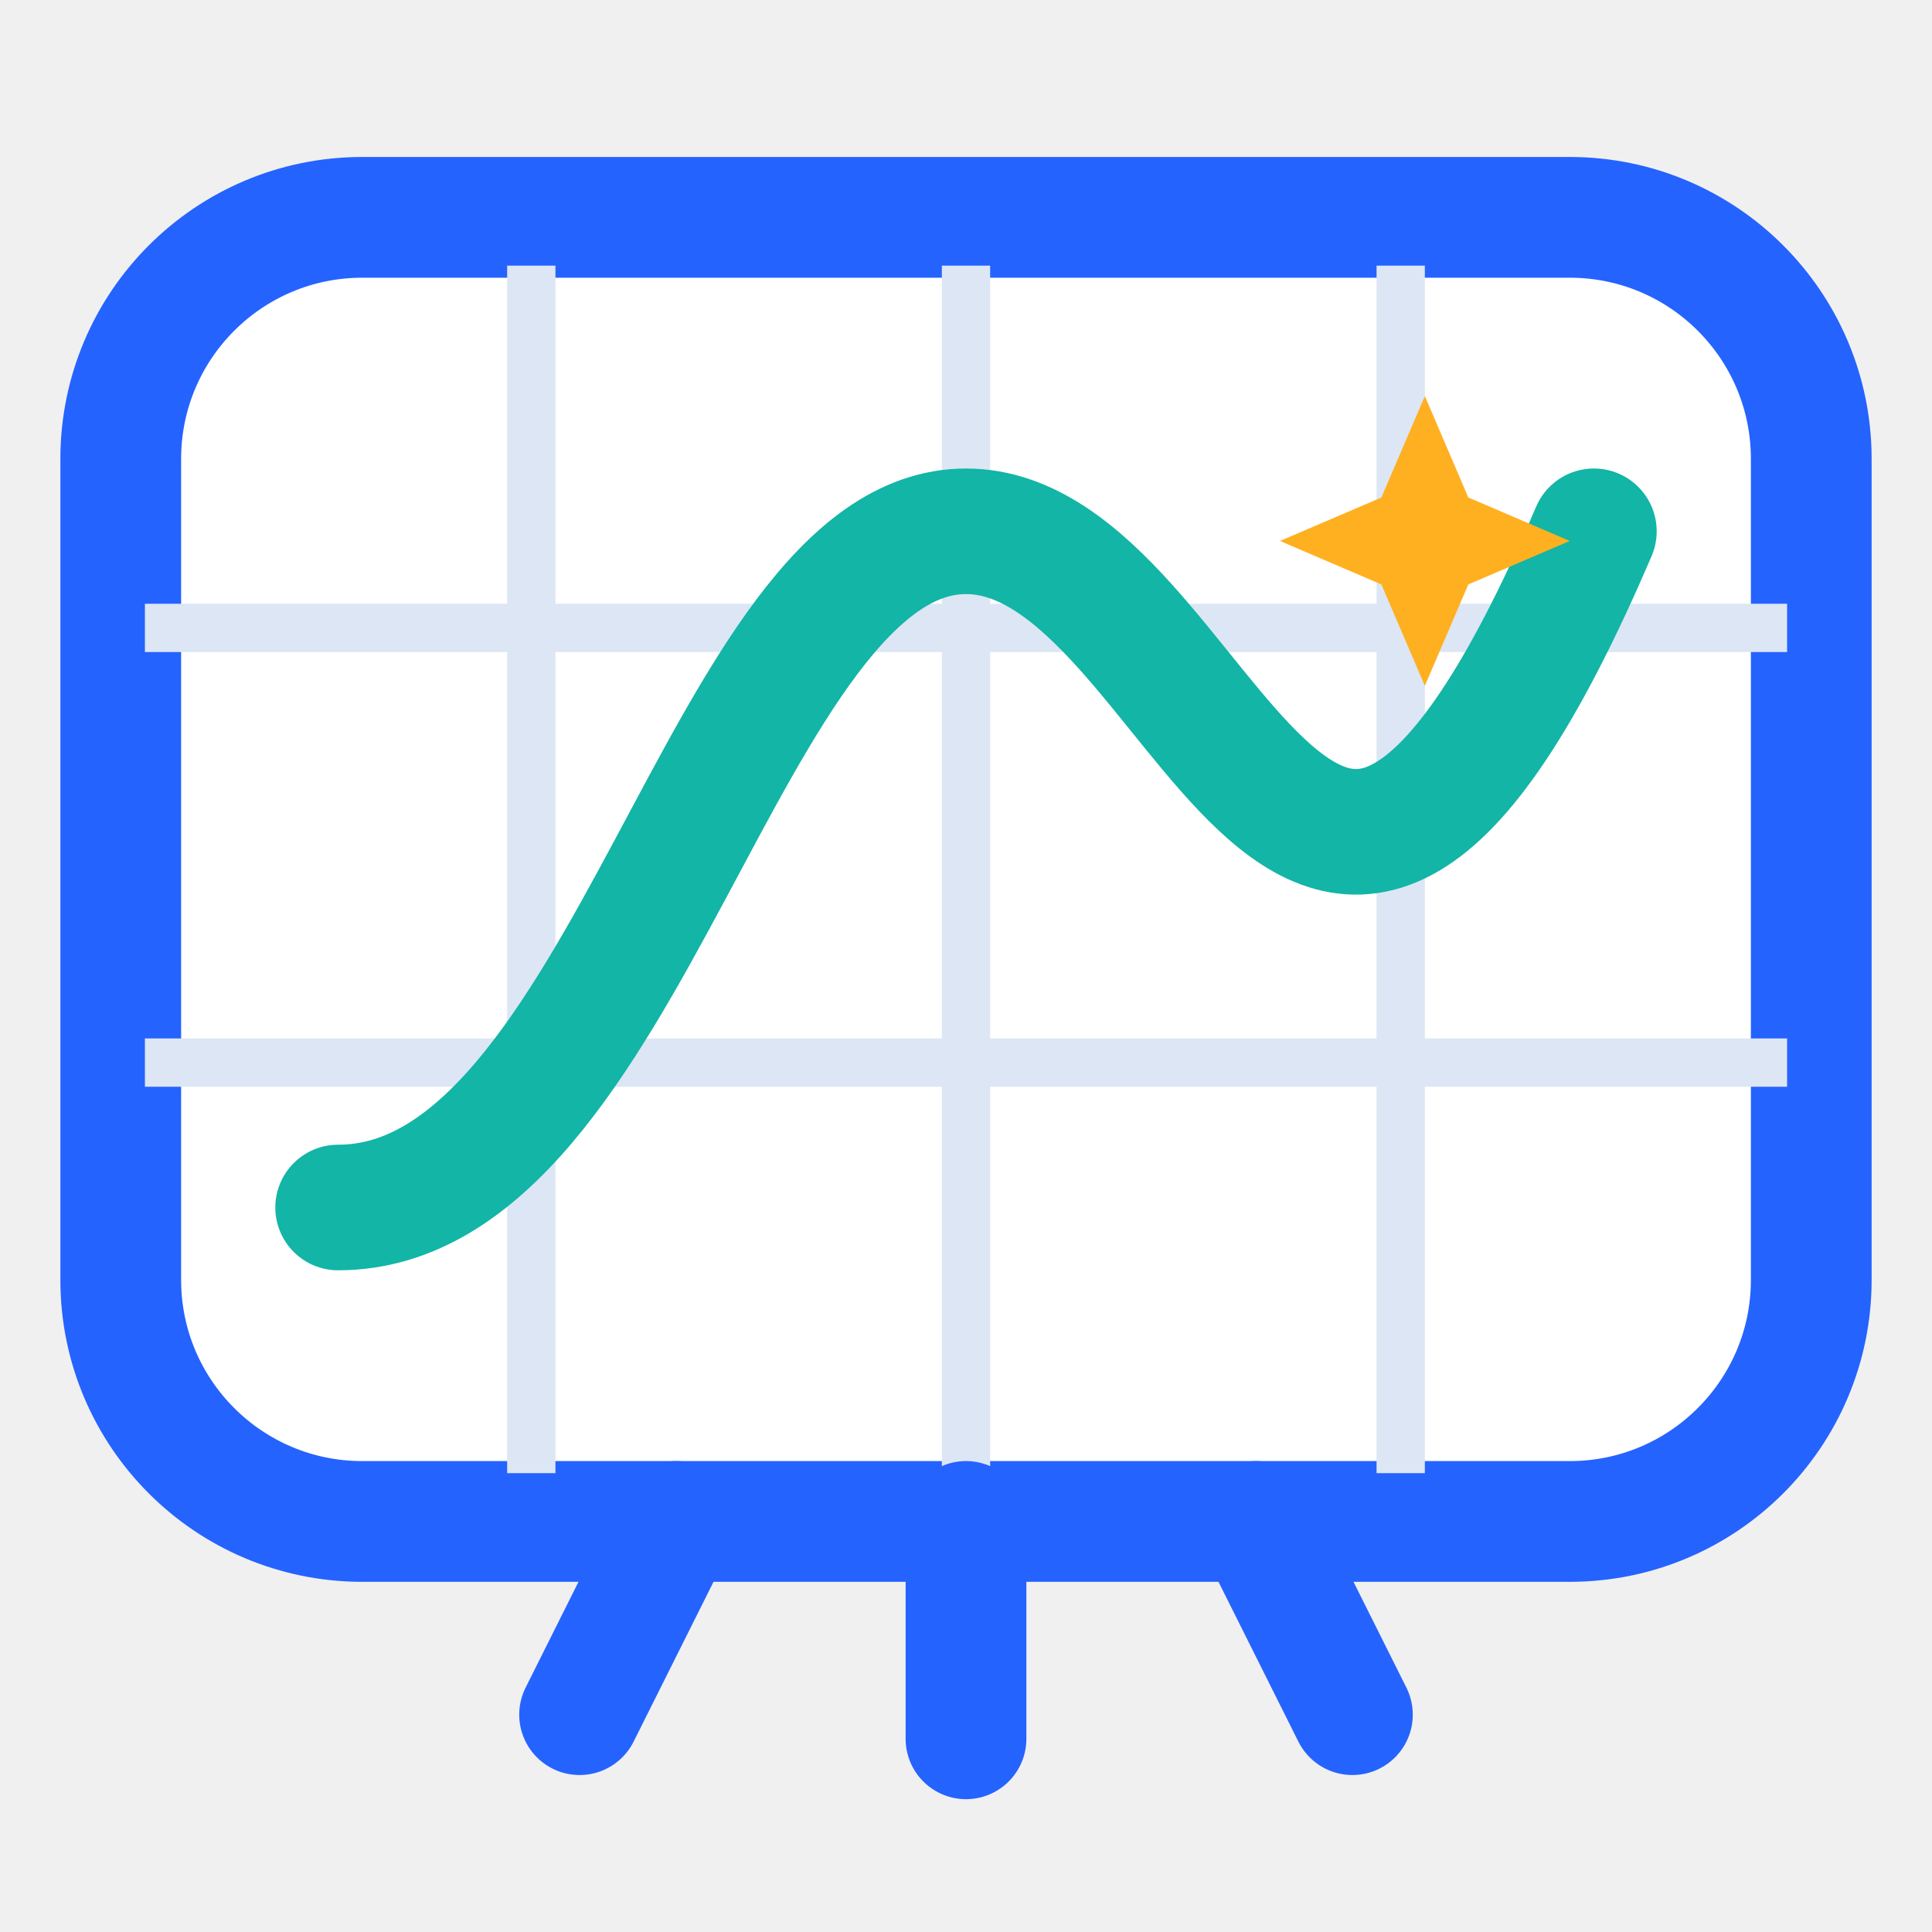
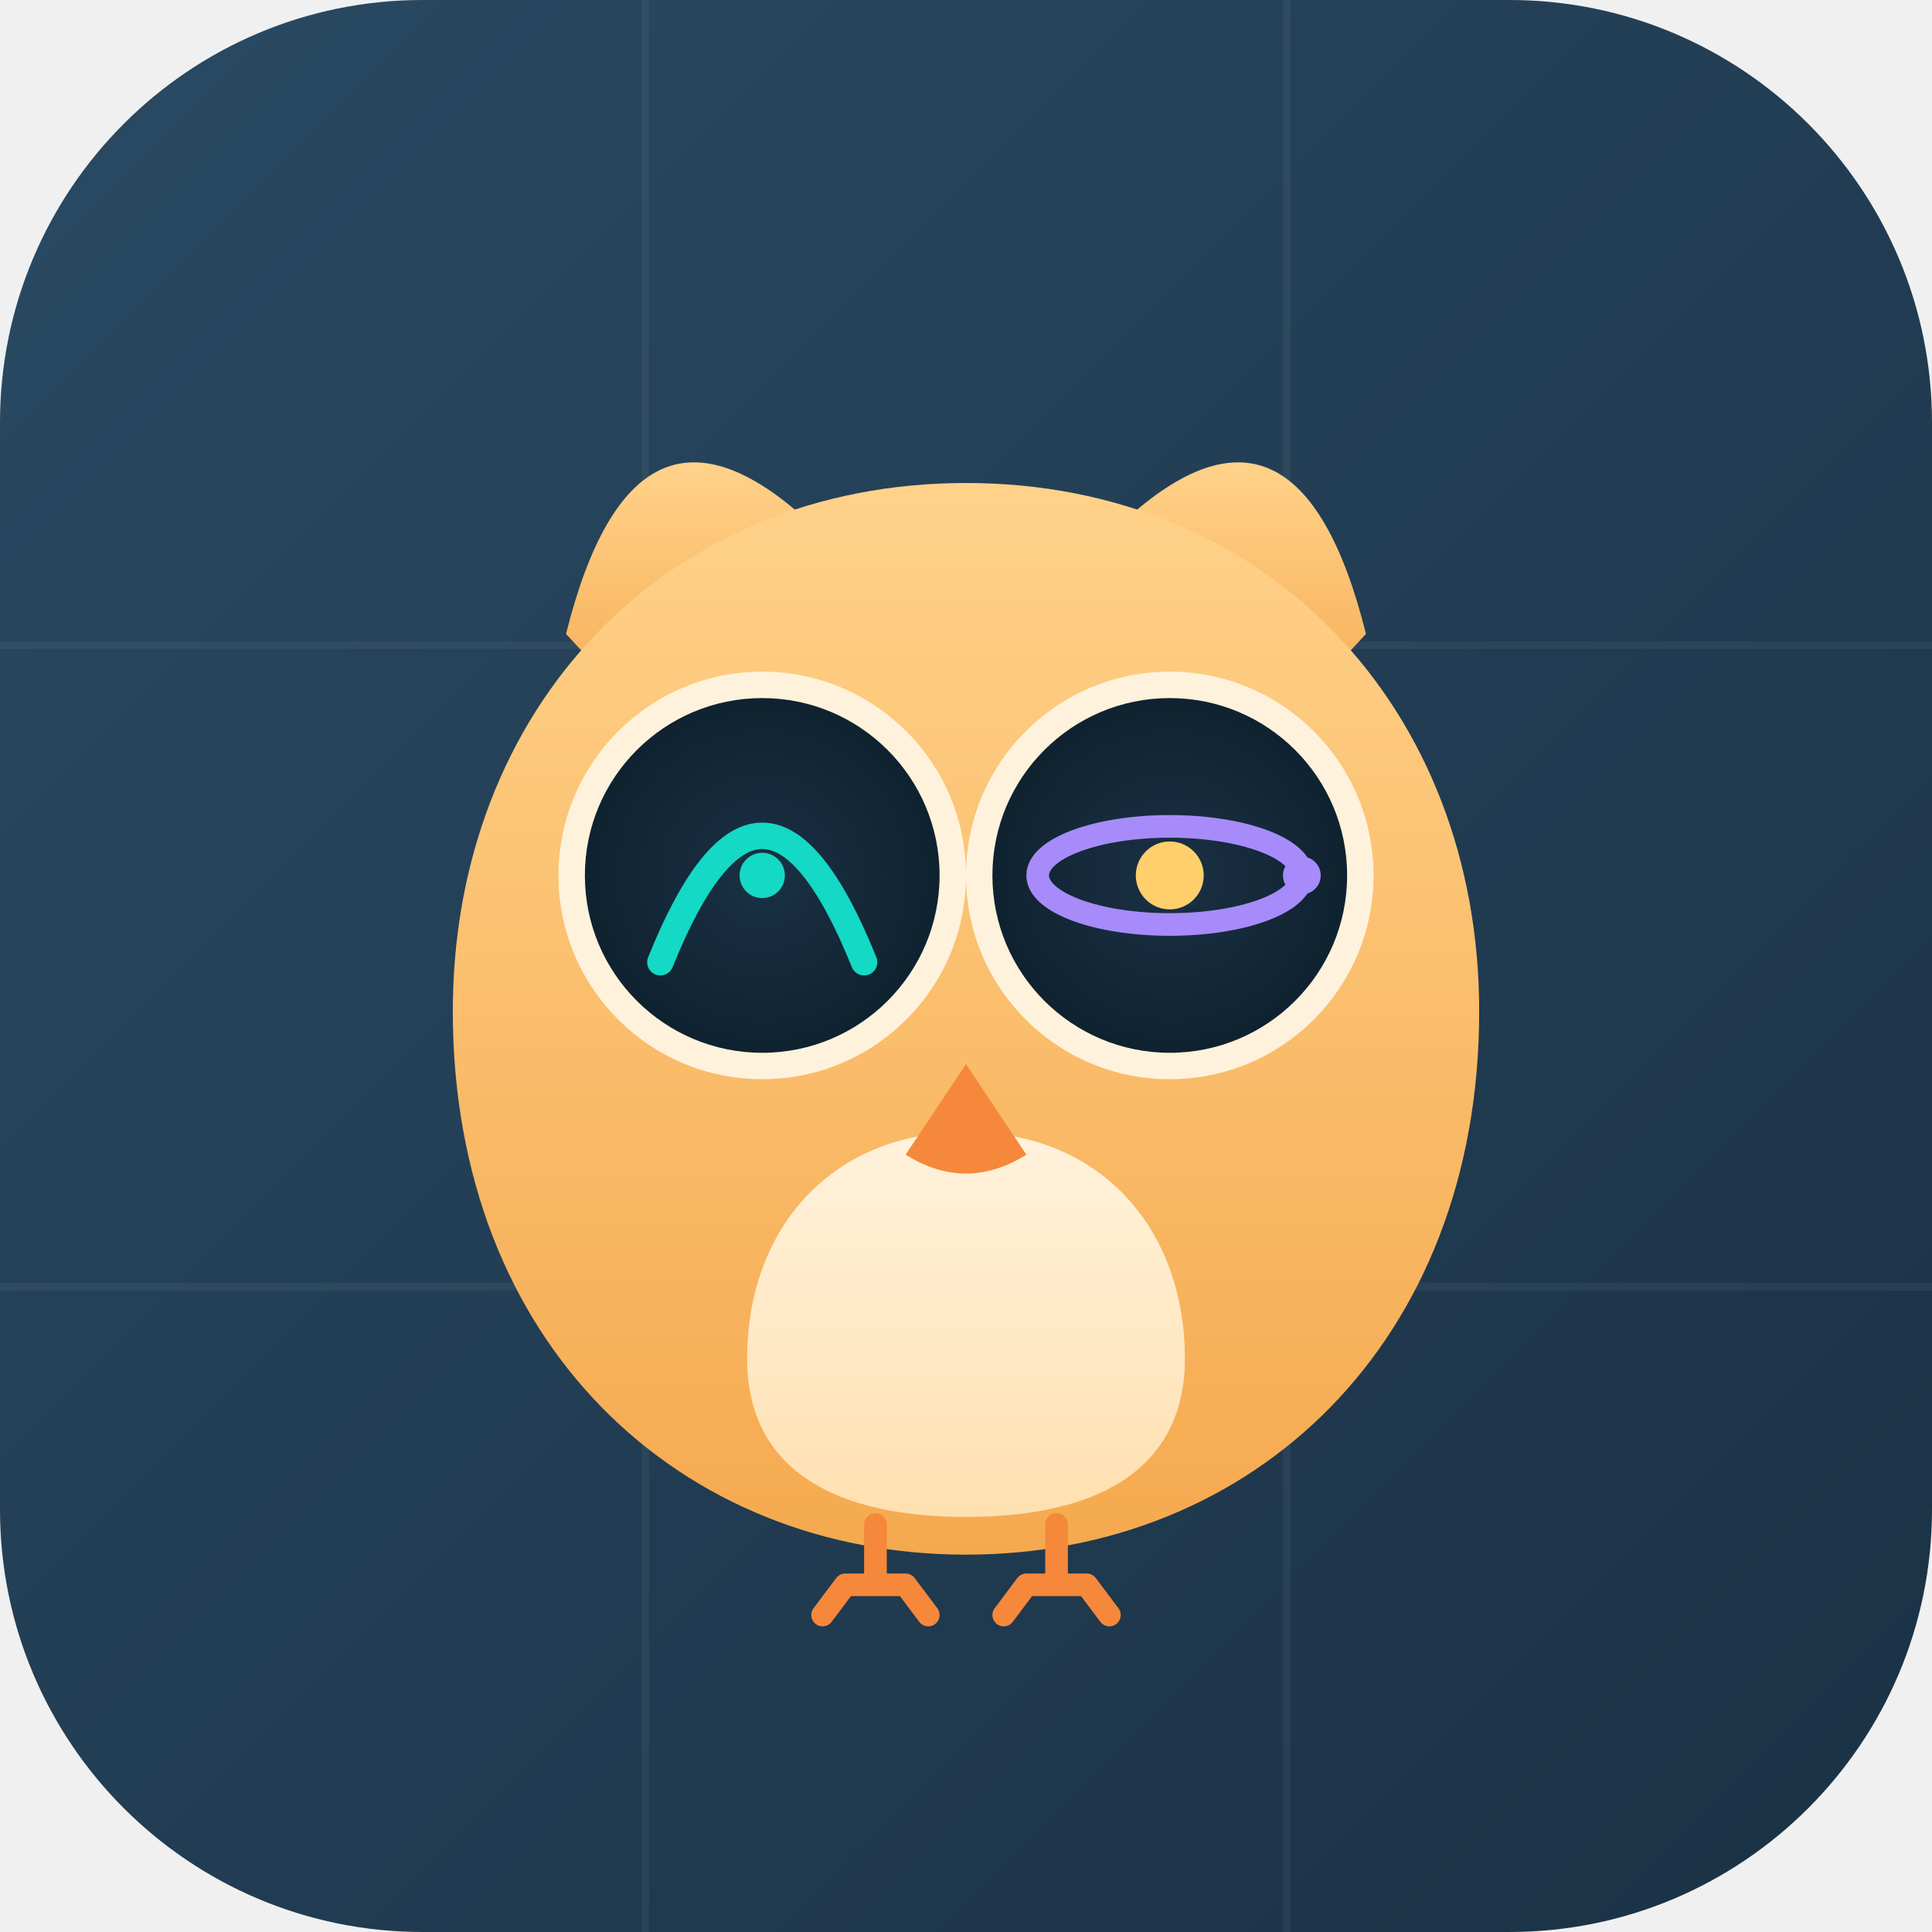
- <svg xmlns="http://www.w3.org/2000/svg" width="40" height="40" viewBox="0 0 40 40" fill="none" role="img" aria-label="Boardsy">
-   <rect x="2.5" y="4.5" width="35" height="27" rx="5" fill="#ffffff" stroke="#2563ff" stroke-width="2.5" />
-   <path d="M11 5.5V30.5 M20 5.5V30.5 M29 5.5V30.5 M3 13H37 M3 22H37" stroke="#dce6f5" stroke-width="1" />
-   <path d="M7 25 C 13 25, 15 11, 20 11 S 27 25, 33 11" stroke="#12b5a6" stroke-width="2.6" stroke-linecap="round" fill="none" />
-   <path d="M29.5 8.2l.9 2.1 2.1.9-2.1.9-.9 2.1-.9-2.1-2.1-.9 2.1-.9z" fill="#ffb020" />
-   <path d="M14 31.5l-2 4 M26 31.5l2 4 M20 31.5V36" stroke="#2563ff" stroke-width="2.5" stroke-linecap="round" />
+ <svg xmlns="http://www.w3.org/2000/svg" width="512" height="512" viewBox="0 0 512 512">
+   <defs>
+     <linearGradient id="bg" x1="0" y1="0" x2="1" y2="1">
+       <stop offset="0" stop-color="#2a4a63" />
+       <stop offset="1" stop-color="#1a3145" />
+     </linearGradient>
+     <linearGradient id="owl" x1="0" y1="0" x2="0" y2="1">
+       <stop offset="0" stop-color="#ffd28a" />
+       <stop offset="1" stop-color="#f5a94e" />
+     </linearGradient>
+     <linearGradient id="belly" x1="0" y1="0" x2="0" y2="1">
+       <stop offset="0" stop-color="#fff2dc" />
+       <stop offset="1" stop-color="#ffe0b0" />
+     </linearGradient>
+     <radialGradient id="eyeGlow" cx="0.5" cy="0.5" r="0.5">
+       <stop offset="0" stop-color="#1a3145" />
+       <stop offset="1" stop-color="#0f2230" />
+     </radialGradient>
+   </defs>
+   <rect x="0" y="0" width="512" height="512" rx="112" fill="url(#bg)" />
+   <g stroke="#ffffff" stroke-opacity="0.05" stroke-width="2">
+     <line x1="0" y1="171" x2="512" y2="171" />
+     <line x1="0" y1="341" x2="512" y2="341" />
+     <line x1="171" y1="0" x2="171" y2="512" />
+     <line x1="341" y1="0" x2="341" y2="512" />
+   </g>
+   <path d="M150 168 Q168 96 214 138 Q186 158 176 196 Z" fill="url(#owl)" />
+   <path d="M362 168 Q344 96 298 138 Q326 158 336 196 Z" fill="url(#owl)" />
+   <path d="M256 128            C336 128 392 188 392 268            C392 356 332 412 256 412            C180 412 120 356 120 268            C120 188 176 128 256 128 Z" fill="url(#owl)" />
+   <path d="M256 300            C292 300 314 326 314 360            C314 390 290 402 256 402            C222 402 198 390 198 360            C198 326 220 300 256 300 Z" fill="url(#belly)" />
+   <circle cx="202" cy="232" r="54" fill="#fff2dc" />
+   <circle cx="202" cy="232" r="47" fill="url(#eyeGlow)" />
+   <path d="M175 255 Q202 188 229 255" fill="none" stroke="#14d9c4" stroke-width="7" stroke-linecap="round" />
+   <circle cx="202" cy="232" r="6" fill="#14d9c4" />
+   <circle cx="310" cy="232" r="54" fill="#fff2dc" />
+   <circle cx="310" cy="232" r="47" fill="url(#eyeGlow)" />
+   <ellipse cx="310" cy="232" rx="35" ry="13" fill="none" stroke="#a78bfa" stroke-width="6" />
+   <circle cx="310" cy="232" r="9" fill="#ffcf6b" />
+   <circle cx="345" cy="232" r="5" fill="#a78bfa" />
+   <path d="M256 282 L272 306 Q256 316 240 306 Z" fill="#f5883a" />
+   <path d="M232 404 l0 16 M224 420 l16 0 M224 420 l-6 8 M240 420 l6 8" stroke="#f5883a" stroke-width="6" stroke-linecap="round" fill="none" />
+   <path d="M280 404 l0 16 M272 420 l16 0 M272 420 l-6 8 M288 420 l6 8" stroke="#f5883a" stroke-width="6" stroke-linecap="round" fill="none" />
</svg>
